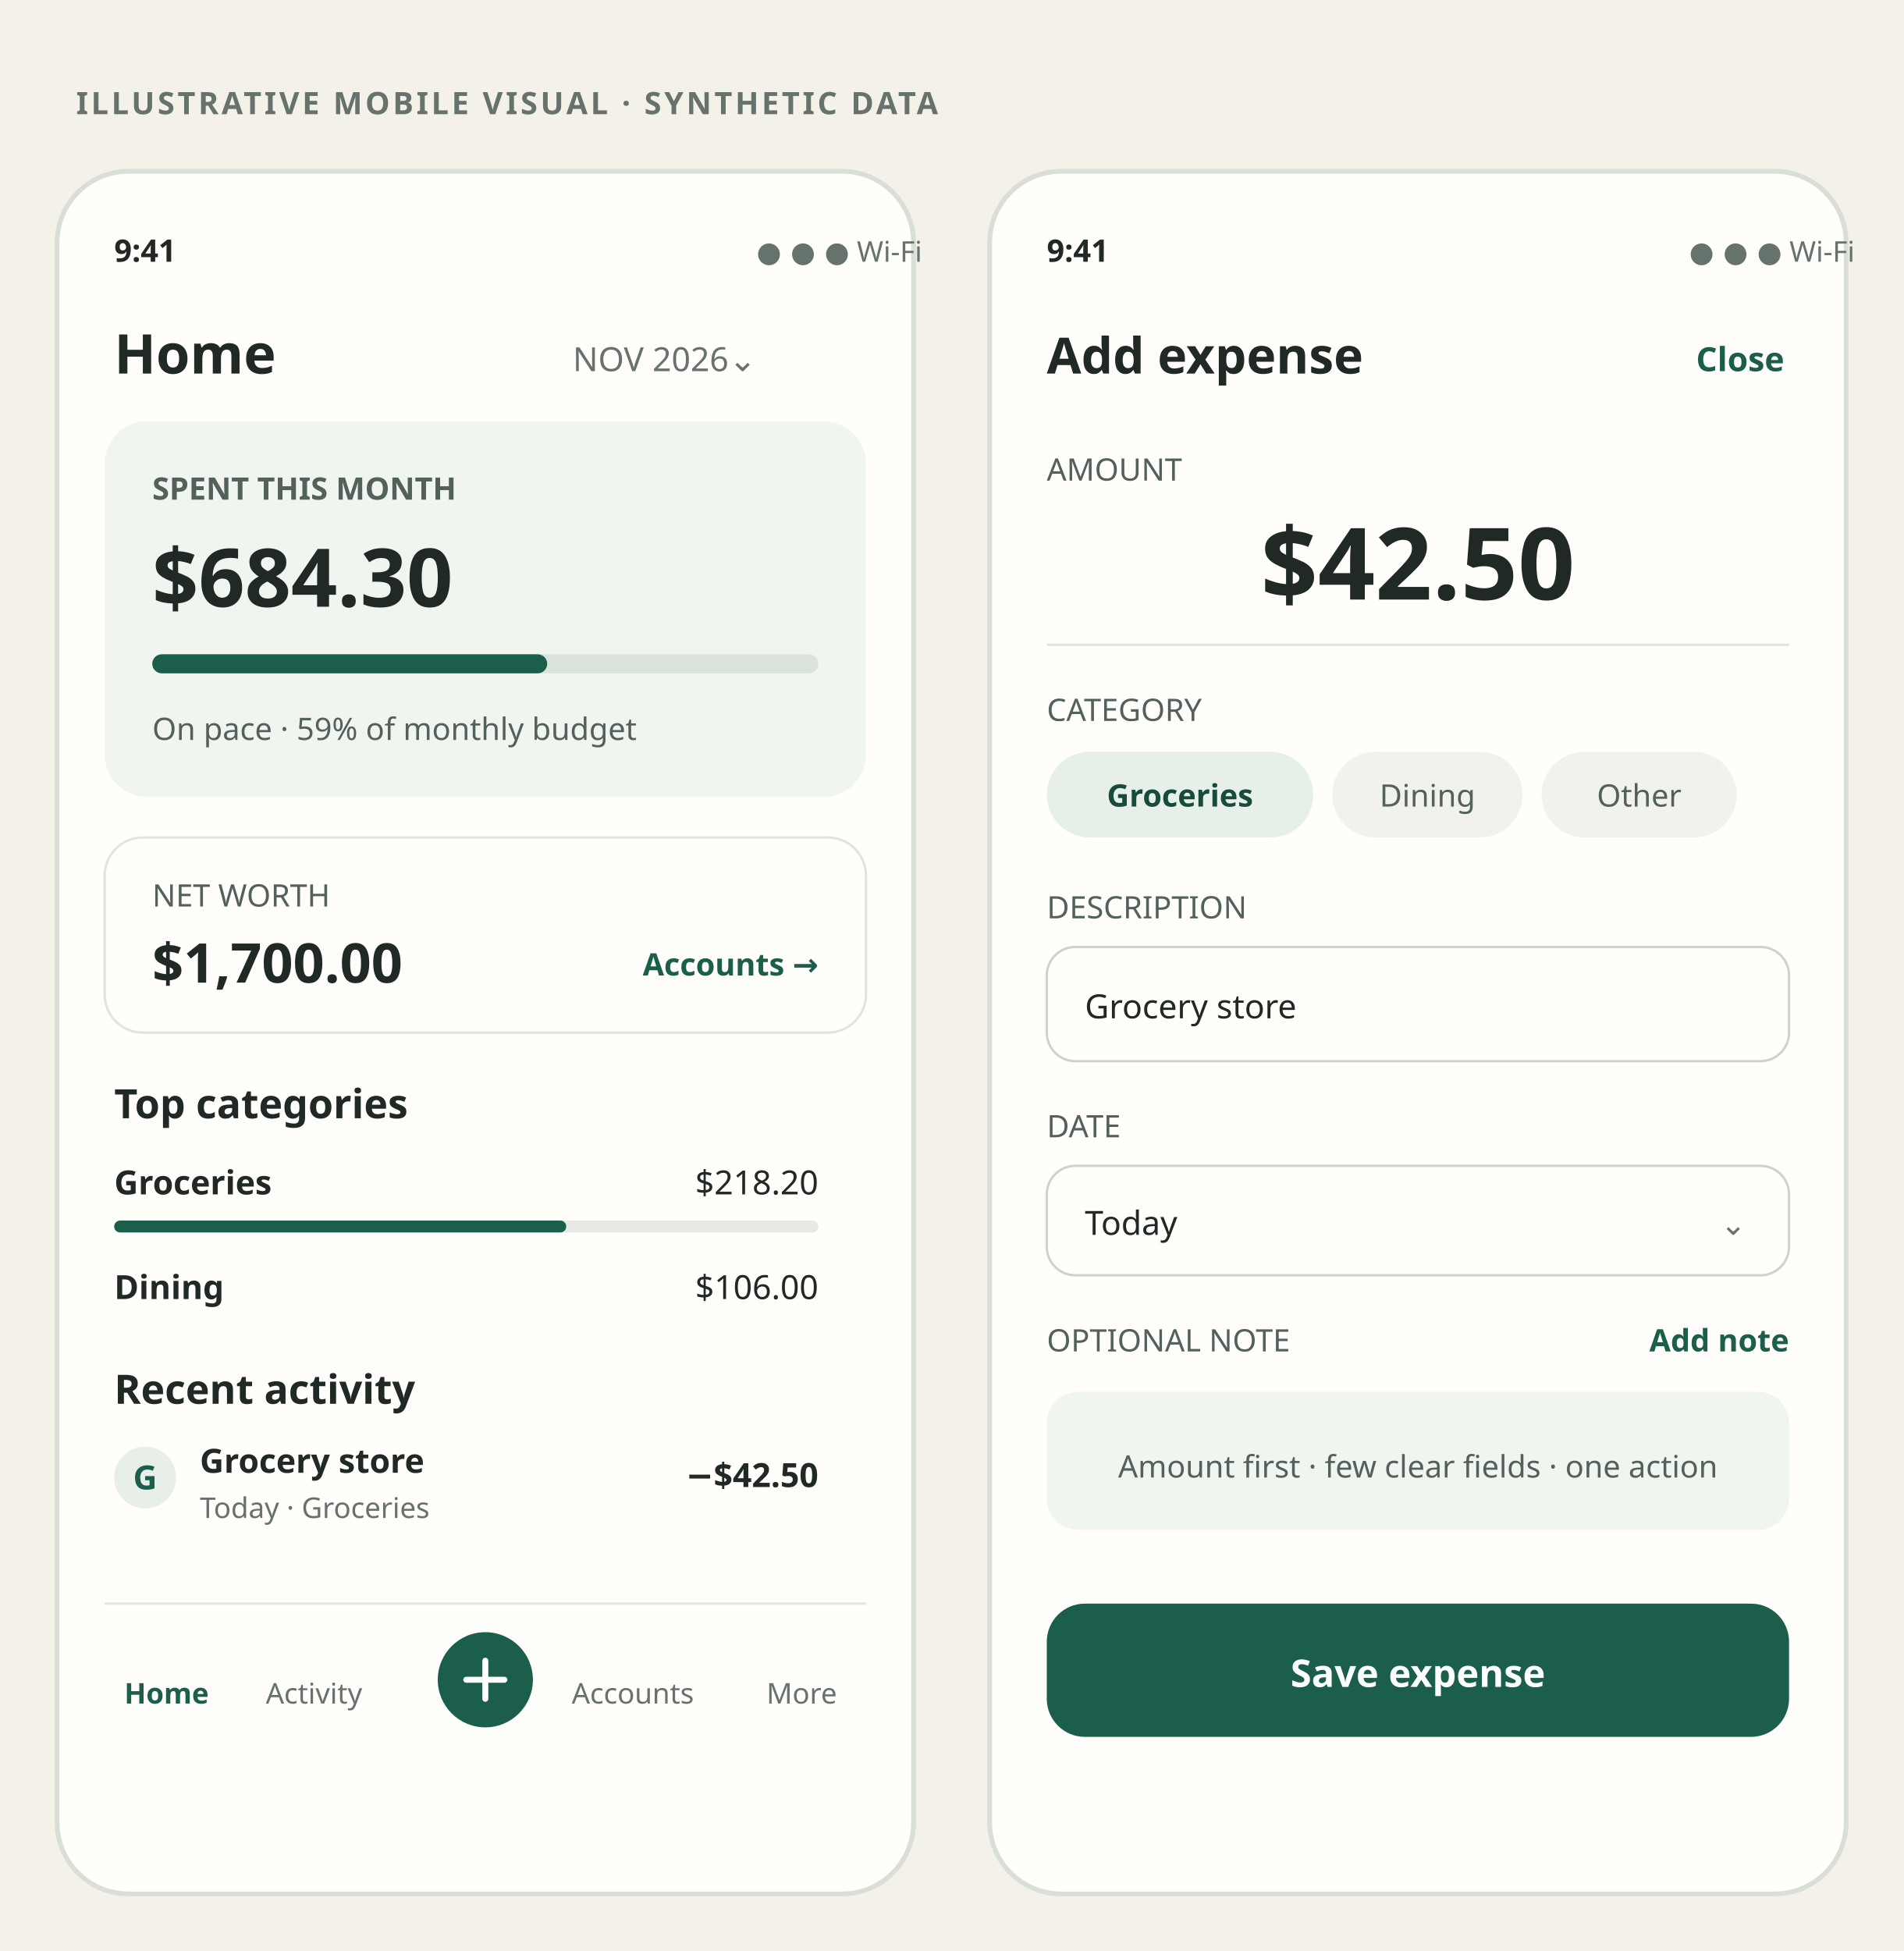
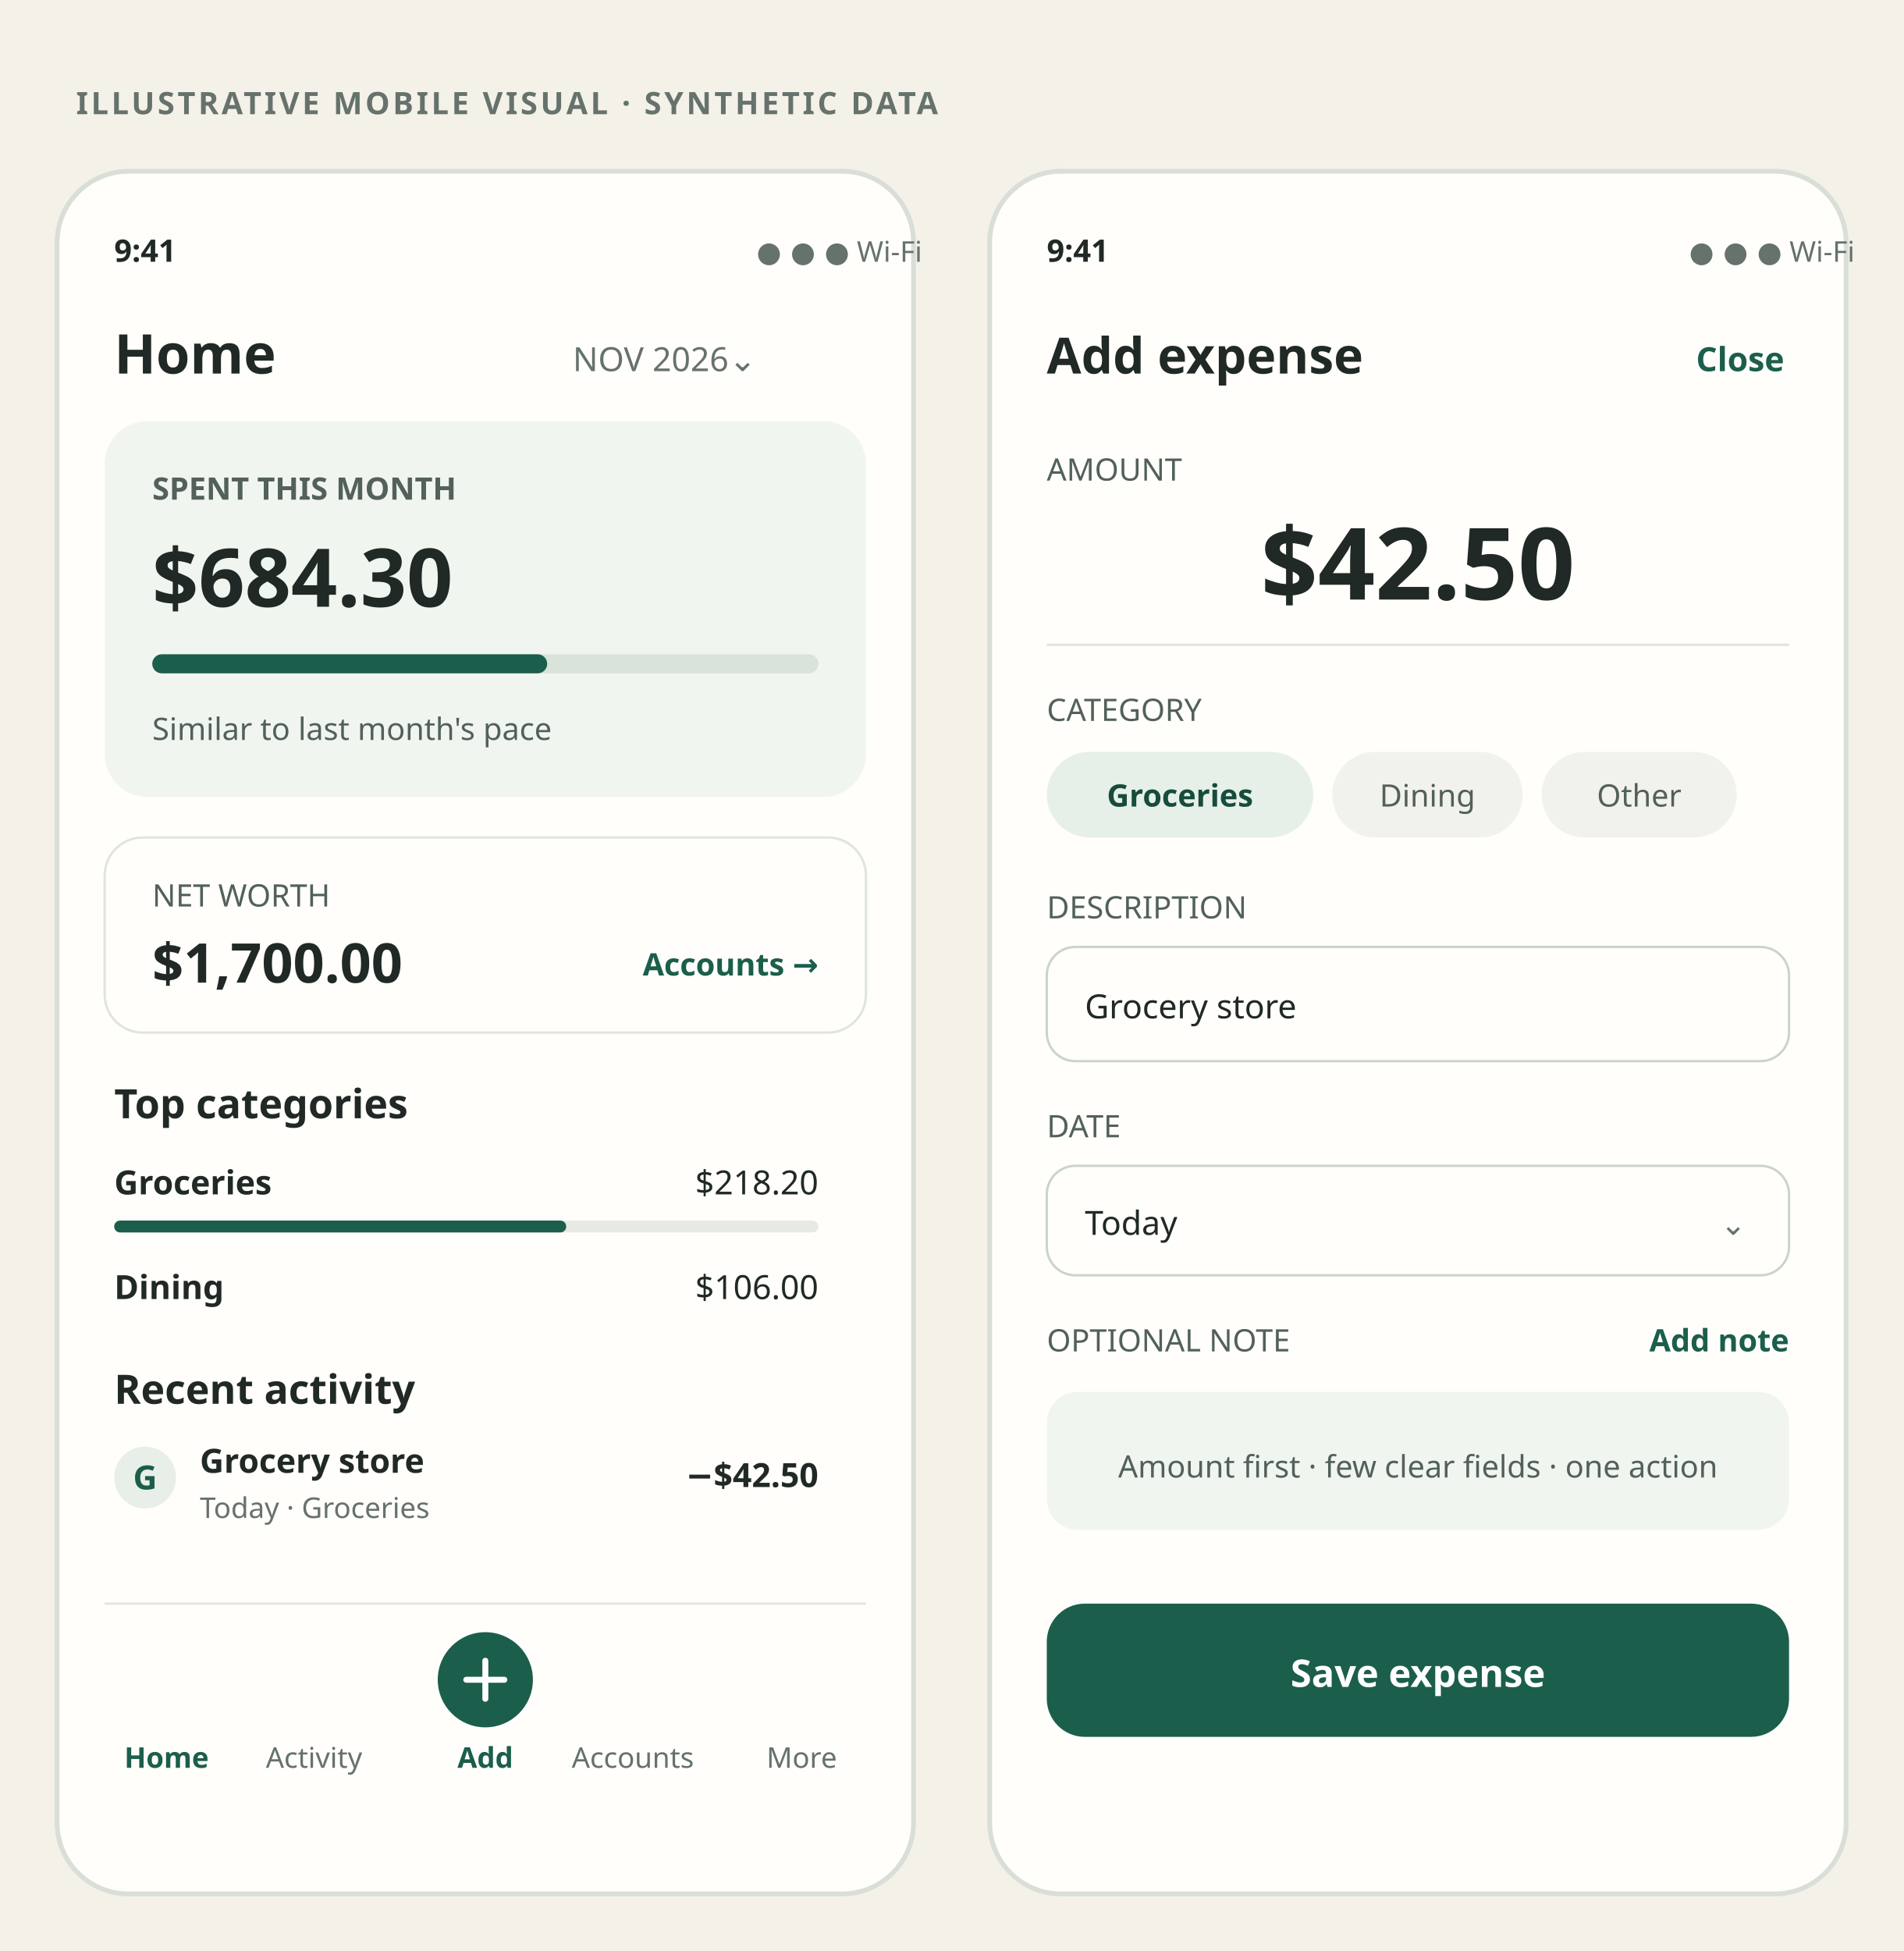
<svg xmlns="http://www.w3.org/2000/svg" viewBox="0 0 800 820" role="img" aria-labelledby="title description">
  <rect width="800" height="820" fill="#F4F1E9" />
  <text x="32" y="48" fill="#66726C" font-family="system-ui, sans-serif" font-size="13" font-weight="700" letter-spacing="1.2">ILLUSTRATIVE MOBILE VISUAL · SYNTHETIC DATA</text>
  <rect x="24" y="72" width="360" height="724" rx="30" fill="#FFFEFB" stroke="#D9DED7" stroke-width="2" />
  <text x="48" y="110" fill="#202925" font-family="system-ui, sans-serif" font-size="13" font-weight="600">9:41</text>
  <text x="318" y="110" fill="#66726C" font-family="system-ui, sans-serif" font-size="12">● ● ●  Wi-Fi</text>
  <text x="48" y="157" fill="#202925" font-family="system-ui, sans-serif" font-size="23" font-weight="700">Home</text>
  <text x="318" y="156" fill="#66726C" text-anchor="end" font-family="system-ui, sans-serif" font-size="14">NOV 2026⌄</text>
  <rect x="44" y="177" width="320" height="158" rx="18" fill="#F1F5F0" />
  <text x="64" y="210" fill="#52615A" font-family="system-ui, sans-serif" font-size="13" font-weight="600">SPENT THIS MONTH</text>
  <text x="64" y="255" fill="#202925" font-family="system-ui, sans-serif" font-size="34" font-weight="700">$684.30</text>
  <rect x="64" y="275" width="280" height="8" rx="4" fill="#D9E3DA" />
  <rect x="64" y="275" width="166" height="8" rx="4" fill="#1B5E4B" />
-   <text x="64" y="311" fill="#52615A" font-family="system-ui, sans-serif" font-size="13">On pace · 59% of monthly budget</text>
+   <text x="64" y="311" fill="#52615A" font-family="system-ui, sans-serif" font-size="13">Similar to last month's pace</text>
  <rect x="44" y="352" width="320" height="82" rx="16" fill="#FFFEFB" stroke="#E0E4DE" />
  <text x="64" y="381" fill="#52615A" font-family="system-ui, sans-serif" font-size="13">NET WORTH</text>
  <text x="64" y="413" fill="#202925" font-family="system-ui, sans-serif" font-size="23" font-weight="700">$1,700.00</text>
  <text x="344" y="410" fill="#1B5E4B" text-anchor="end" font-family="system-ui, sans-serif" font-size="13" font-weight="600">Accounts →</text>
  <text x="48" y="470" fill="#202925" font-family="system-ui, sans-serif" font-size="17" font-weight="700">Top categories</text>
  <text x="48" y="502" fill="#202925" font-family="system-ui, sans-serif" font-size="14" font-weight="600">Groceries</text>
  <text x="344" y="502" fill="#202925" text-anchor="end" font-family="system-ui, sans-serif" font-size="14">$218.20</text>
  <rect x="48" y="513" width="296" height="5" rx="2.5" fill="#E7E9E4" />
  <rect x="48" y="513" width="190" height="5" rx="2.5" fill="#1B5E4B" />
  <text x="48" y="546" fill="#202925" font-family="system-ui, sans-serif" font-size="14" font-weight="600">Dining</text>
  <text x="344" y="546" fill="#202925" text-anchor="end" font-family="system-ui, sans-serif" font-size="14">$106.00</text>
  <text x="48" y="590" fill="#202925" font-family="system-ui, sans-serif" font-size="17" font-weight="700">Recent activity</text>
  <circle cx="61" cy="621" r="13" fill="#E8EFE8" />
  <text x="61" y="626" fill="#1B5E4B" text-anchor="middle" font-family="system-ui, sans-serif" font-size="14" font-weight="700">G</text>
  <text x="84" y="619" fill="#202925" font-family="system-ui, sans-serif" font-size="14" font-weight="600">Grocery store</text>
  <text x="84" y="638" fill="#66726C" font-family="system-ui, sans-serif" font-size="12">Today · Groceries</text>
  <text x="344" y="625" fill="#202925" text-anchor="end" font-family="system-ui, sans-serif" font-size="14" font-weight="600">−$42.50</text>
  <path d="M44 674H364" stroke="#E3E6E1" />
-   <text x="70" y="716" fill="#1B5E4B" text-anchor="middle" font-family="system-ui, sans-serif" font-size="12" font-weight="700">Home</text>
-   <text x="132" y="716" fill="#66726C" text-anchor="middle" font-family="system-ui, sans-serif" font-size="12">Activity</text>
+   <text x="70" y="743" fill="#1B5E4B" text-anchor="middle" font-family="system-ui, sans-serif" font-size="12" font-weight="700">Home</text>
+   <text x="132" y="743" fill="#66726C" text-anchor="middle" font-family="system-ui, sans-serif" font-size="12">Activity</text>
  <circle cx="204" cy="706" r="20" fill="#1B5E4B" />
+   <text x="204" y="743" fill="#1B5E4B" text-anchor="middle" font-family="system-ui, sans-serif" font-size="12" font-weight="700">Add</text>
  <path d="M204 698v16M196 706h16" stroke="#FFFFFF" stroke-width="2.5" stroke-linecap="round" />
-   <text x="266" y="716" fill="#66726C" text-anchor="middle" font-family="system-ui, sans-serif" font-size="12">Accounts</text>
-   <text x="337" y="716" fill="#66726C" text-anchor="middle" font-family="system-ui, sans-serif" font-size="12">More</text>
+   <text x="266" y="743" fill="#66726C" text-anchor="middle" font-family="system-ui, sans-serif" font-size="12">Accounts</text>
+   <text x="337" y="743" fill="#66726C" text-anchor="middle" font-family="system-ui, sans-serif" font-size="12">More</text>
  <rect x="416" y="72" width="360" height="724" rx="30" fill="#FFFEFB" stroke="#D9DED7" stroke-width="2" />
  <text x="440" y="110" fill="#202925" font-family="system-ui, sans-serif" font-size="13" font-weight="600">9:41</text>
  <text x="710" y="110" fill="#66726C" font-family="system-ui, sans-serif" font-size="12">● ● ●  Wi-Fi</text>
  <text x="440" y="157" fill="#202925" font-family="system-ui, sans-serif" font-size="21" font-weight="700">Add expense</text>
  <text x="750" y="156" fill="#1B5E4B" text-anchor="end" font-family="system-ui, sans-serif" font-size="14" font-weight="600">Close</text>
  <text x="440" y="202" fill="#52615A" font-family="system-ui, sans-serif" font-size="13">AMOUNT</text>
  <text x="596" y="252" fill="#202925" text-anchor="middle" font-family="system-ui, sans-serif" font-size="42" font-weight="700">$42.50</text>
  <path d="M440 271H752" stroke="#E0E4DE" />
  <text x="440" y="303" fill="#52615A" font-family="system-ui, sans-serif" font-size="13">CATEGORY</text>
  <rect x="440" y="316" width="112" height="36" rx="18" fill="#E6F0E8" />
  <text x="496" y="339" fill="#174C3D" text-anchor="middle" font-family="system-ui, sans-serif" font-size="13" font-weight="700">Groceries</text>
  <rect x="560" y="316" width="80" height="36" rx="18" fill="#F2F2ED" />
  <text x="600" y="339" fill="#52615A" text-anchor="middle" font-family="system-ui, sans-serif" font-size="13">Dining</text>
  <rect x="648" y="316" width="82" height="36" rx="18" fill="#F2F2ED" />
  <text x="689" y="339" fill="#52615A" text-anchor="middle" font-family="system-ui, sans-serif" font-size="13">Other</text>
  <text x="440" y="386" fill="#52615A" font-family="system-ui, sans-serif" font-size="13">DESCRIPTION</text>
  <rect x="440" y="398" width="312" height="48" rx="12" fill="#FFFEFB" stroke="#CBD4CA" />
  <text x="456" y="428" fill="#202925" font-family="system-ui, sans-serif" font-size="14">Grocery store</text>
  <text x="440" y="478" fill="#52615A" font-family="system-ui, sans-serif" font-size="13">DATE</text>
  <rect x="440" y="490" width="312" height="46" rx="12" fill="#FFFEFB" stroke="#CBD4CA" />
  <text x="456" y="519" fill="#202925" font-family="system-ui, sans-serif" font-size="14">Today</text>
  <text x="734" y="519" fill="#66726C" text-anchor="end" font-family="system-ui, sans-serif" font-size="13">⌄</text>
  <text x="440" y="568" fill="#52615A" font-family="system-ui, sans-serif" font-size="13">OPTIONAL NOTE</text>
  <text x="752" y="568" fill="#1B5E4B" text-anchor="end" font-family="system-ui, sans-serif" font-size="13" font-weight="600">Add note</text>
  <rect x="440" y="585" width="312" height="58" rx="13" fill="#F1F5F0" />
  <text x="596" y="621" fill="#52615A" text-anchor="middle" font-family="system-ui, sans-serif" font-size="13">Amount first · few clear fields · one action</text>
  <rect x="440" y="674" width="312" height="56" rx="16" fill="#1B5E4B" />
  <text x="596" y="709" fill="#FFFFFF" text-anchor="middle" font-family="system-ui, sans-serif" font-size="16" font-weight="700">Save expense</text>
</svg>
